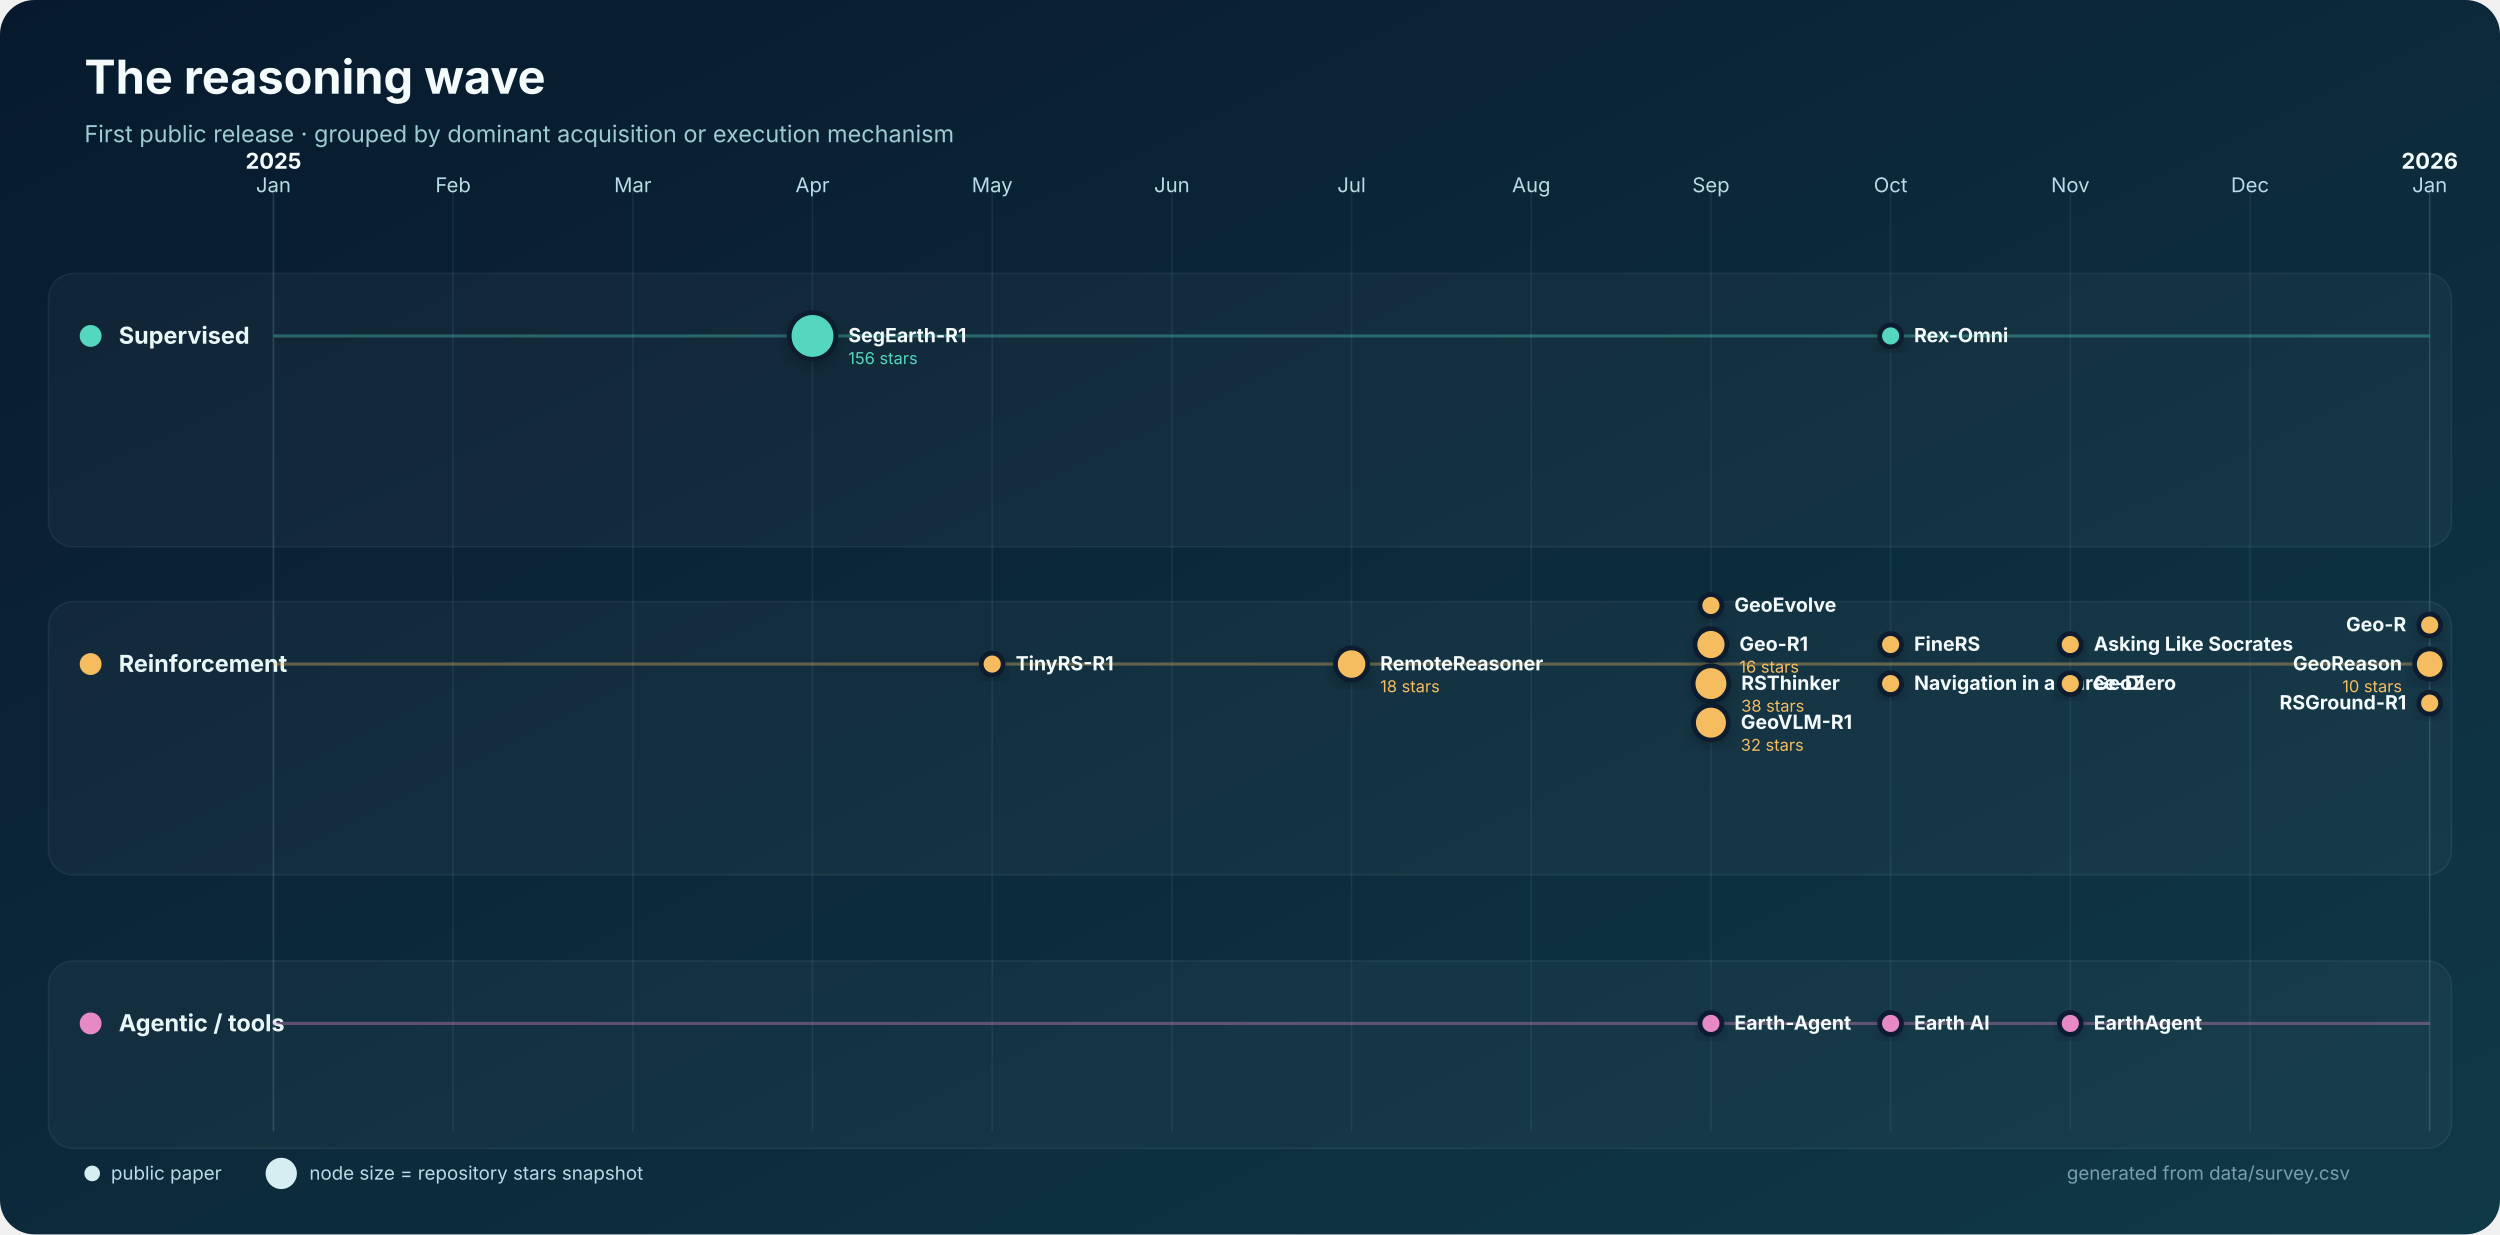
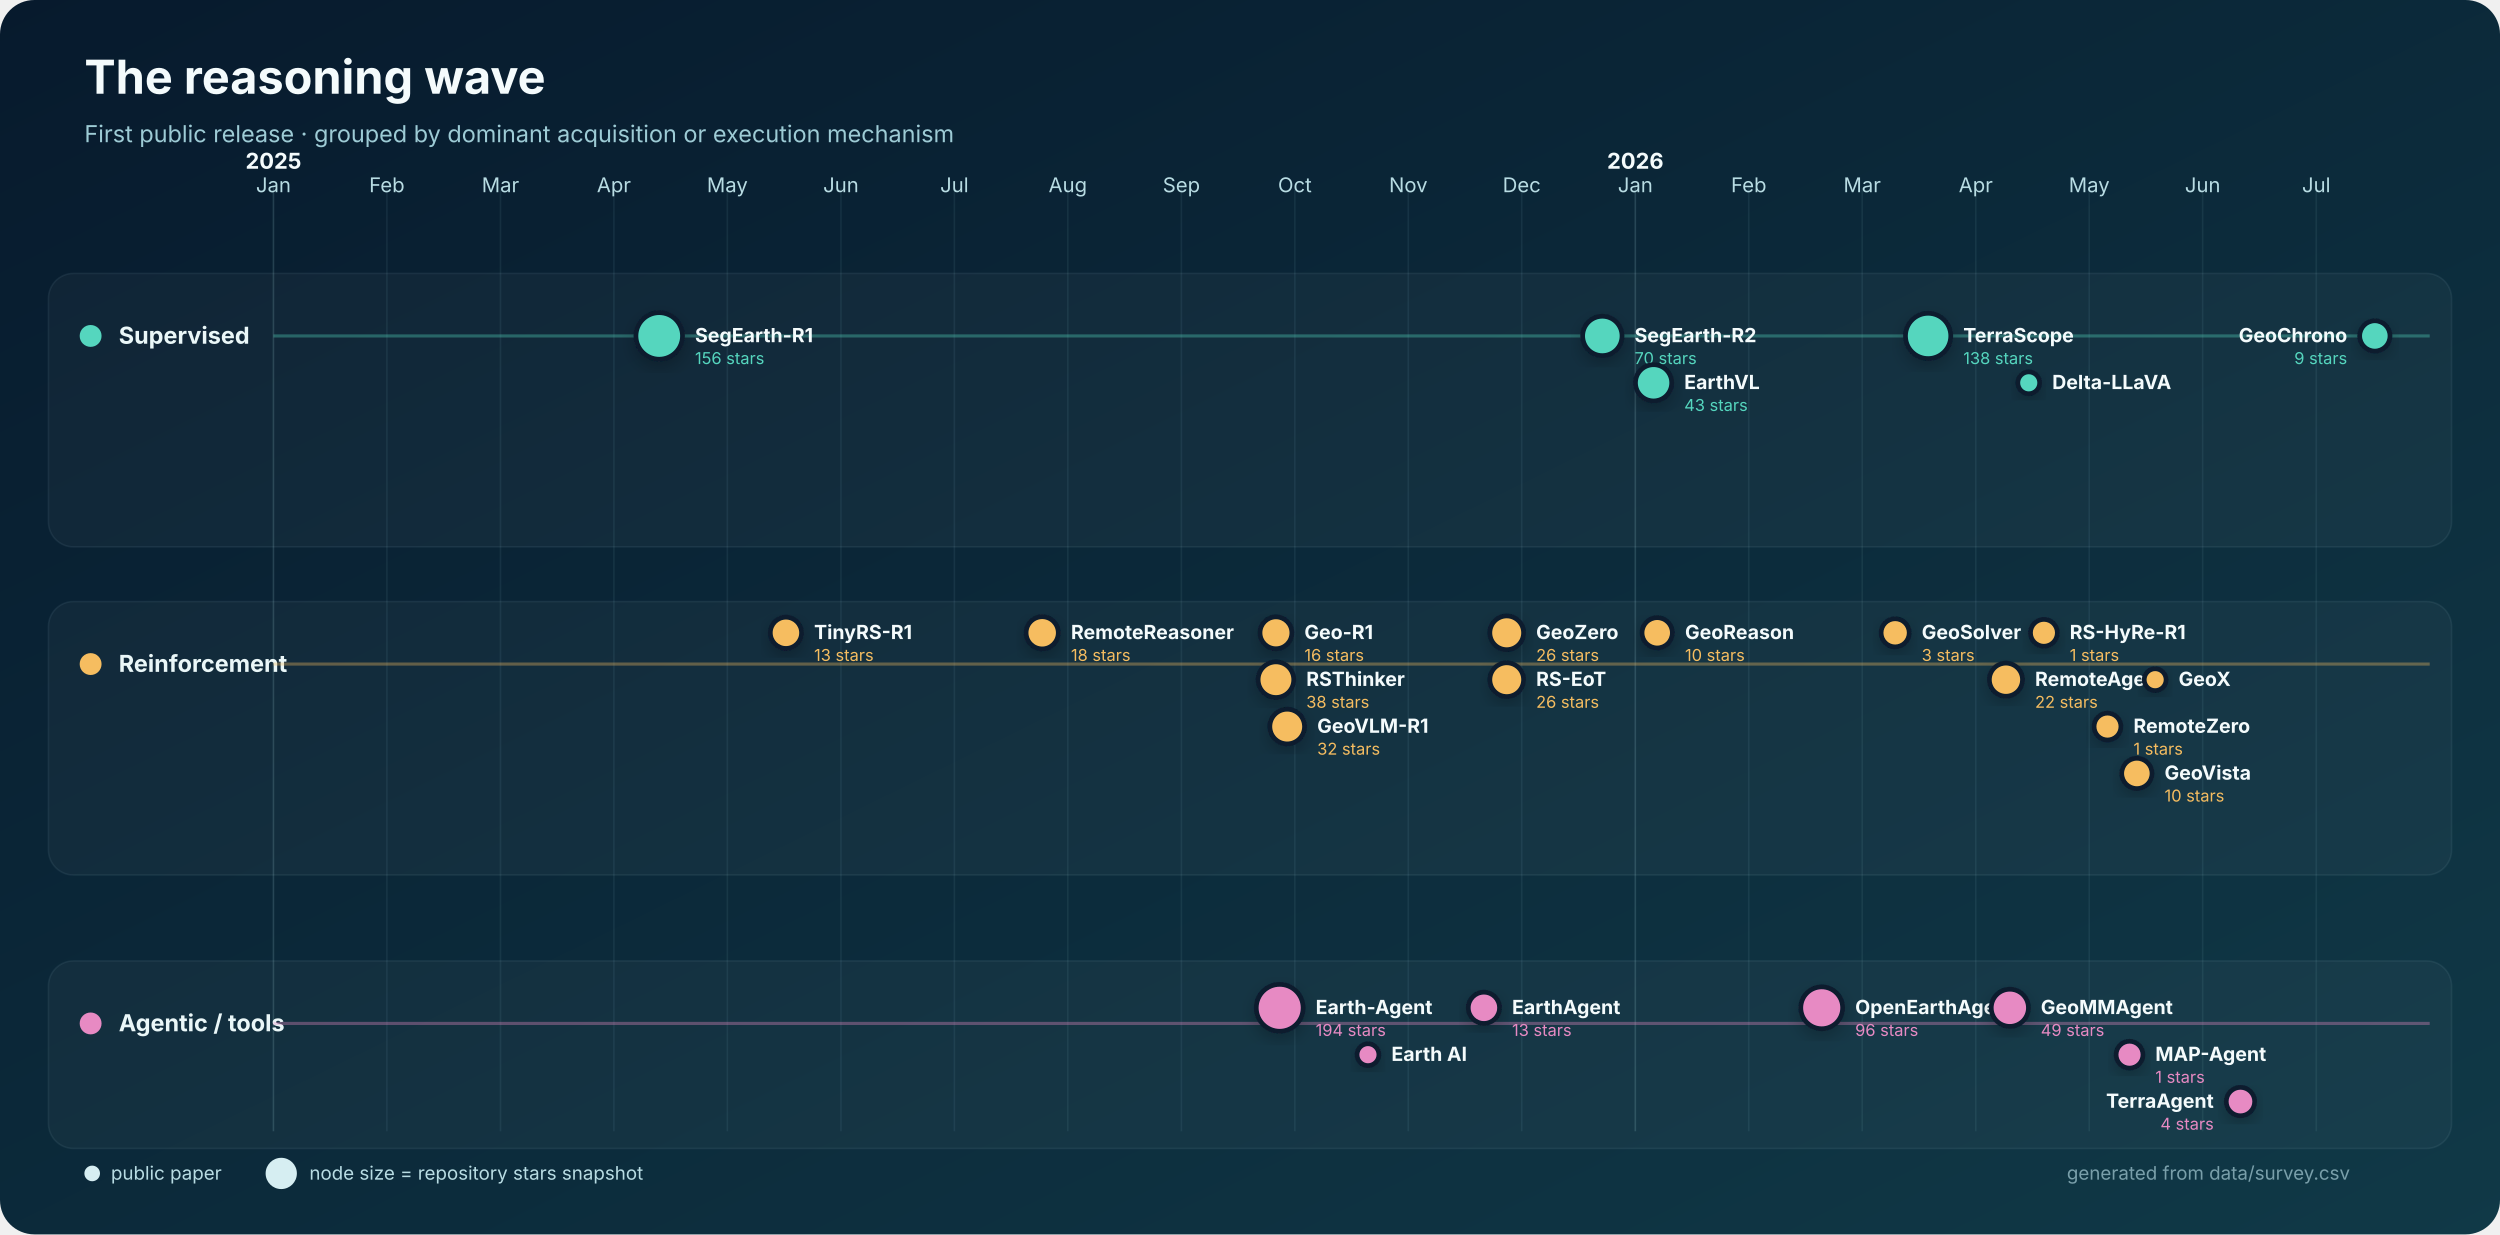
<svg xmlns="http://www.w3.org/2000/svg" width="1600" height="790" viewBox="0 0 1600 790" role="img" aria-labelledby="title desc">
  <defs>
    <linearGradient id="bg" x1="0" y1="0" x2="1" y2="1">
      <stop stop-color="#071a2d" />
      <stop offset="1" stop-color="#103947" />
    </linearGradient>
    <filter id="shadow" x="-30%" y="-30%" width="160%" height="160%">
      <feDropShadow dx="0" dy="4" stdDeviation="5" flood-color="#000" flood-opacity=".22" />
    </filter>
  </defs>
  <rect width="1600" height="790" rx="22" fill="url(#bg)" />
  <text x="54" y="60" fill="#f4fbfc" font-family="Inter,Segoe UI,Arial,sans-serif" font-size="30" font-weight="750">The reasoning wave</text>
  <text x="54" y="91" fill="#9dcbd5" font-family="Inter,Segoe UI,Arial,sans-serif" font-size="15">First public release · grouped by dominant acquisition or execution mechanism</text>
  <g font-family="Inter,Segoe UI,Arial,sans-serif">
    <line x1="175.0" y1="120" x2="175.0" y2="724" stroke="#8bb9c2" stroke-opacity=".22" />
    <text x="175.0" y="123" text-anchor="middle" fill="#b8dce3" font-size="13">Jan</text>
    <text x="175.0" y="108" text-anchor="middle" fill="#f4fbfc" font-size="14" font-weight="700">2025</text>
-     <line x1="290.0" y1="120" x2="290.0" y2="724" stroke="#8bb9c2" stroke-opacity=".10" />
-     <text x="290.0" y="123" text-anchor="middle" fill="#b8dce3" font-size="13">Feb</text>
-     <line x1="405.0" y1="120" x2="405.0" y2="724" stroke="#8bb9c2" stroke-opacity=".10" />
-     <text x="405.0" y="123" text-anchor="middle" fill="#b8dce3" font-size="13">Mar</text>
-     <line x1="520.0" y1="120" x2="520.0" y2="724" stroke="#8bb9c2" stroke-opacity=".10" />
-     <text x="520.0" y="123" text-anchor="middle" fill="#b8dce3" font-size="13">Apr</text>
-     <line x1="635.0" y1="120" x2="635.0" y2="724" stroke="#8bb9c2" stroke-opacity=".10" />
-     <text x="635.0" y="123" text-anchor="middle" fill="#b8dce3" font-size="13">May</text>
-     <line x1="750.0" y1="120" x2="750.0" y2="724" stroke="#8bb9c2" stroke-opacity=".10" />
-     <text x="750.0" y="123" text-anchor="middle" fill="#b8dce3" font-size="13">Jun</text>
-     <line x1="865.0" y1="120" x2="865.0" y2="724" stroke="#8bb9c2" stroke-opacity=".10" />
-     <text x="865.0" y="123" text-anchor="middle" fill="#b8dce3" font-size="13">Jul</text>
-     <line x1="980.0" y1="120" x2="980.0" y2="724" stroke="#8bb9c2" stroke-opacity=".10" />
-     <text x="980.0" y="123" text-anchor="middle" fill="#b8dce3" font-size="13">Aug</text>
-     <line x1="1095.0" y1="120" x2="1095.0" y2="724" stroke="#8bb9c2" stroke-opacity=".10" />
-     <text x="1095.0" y="123" text-anchor="middle" fill="#b8dce3" font-size="13">Sep</text>
-     <line x1="1210.0" y1="120" x2="1210.0" y2="724" stroke="#8bb9c2" stroke-opacity=".10" />
-     <text x="1210.0" y="123" text-anchor="middle" fill="#b8dce3" font-size="13">Oct</text>
-     <line x1="1325.0" y1="120" x2="1325.0" y2="724" stroke="#8bb9c2" stroke-opacity=".10" />
-     <text x="1325.0" y="123" text-anchor="middle" fill="#b8dce3" font-size="13">Nov</text>
-     <line x1="1440.0" y1="120" x2="1440.0" y2="724" stroke="#8bb9c2" stroke-opacity=".10" />
-     <text x="1440.0" y="123" text-anchor="middle" fill="#b8dce3" font-size="13">Dec</text>
-     <line x1="1555.0" y1="120" x2="1555.0" y2="724" stroke="#8bb9c2" stroke-opacity=".22" />
-     <text x="1555.0" y="123" text-anchor="middle" fill="#b8dce3" font-size="13">Jan</text>
-     <text x="1555.0" y="108" text-anchor="middle" fill="#f4fbfc" font-size="14" font-weight="700">2026</text>
+     <line x1="247.6" y1="120" x2="247.6" y2="724" stroke="#8bb9c2" stroke-opacity=".10" />
+     <text x="247.6" y="123" text-anchor="middle" fill="#b8dce3" font-size="13">Feb</text>
+     <line x1="320.3" y1="120" x2="320.3" y2="724" stroke="#8bb9c2" stroke-opacity=".10" />
+     <text x="320.3" y="123" text-anchor="middle" fill="#b8dce3" font-size="13">Mar</text>
+     <line x1="392.9" y1="120" x2="392.9" y2="724" stroke="#8bb9c2" stroke-opacity=".10" />
+     <text x="392.9" y="123" text-anchor="middle" fill="#b8dce3" font-size="13">Apr</text>
+     <line x1="465.5" y1="120" x2="465.5" y2="724" stroke="#8bb9c2" stroke-opacity=".10" />
+     <text x="465.5" y="123" text-anchor="middle" fill="#b8dce3" font-size="13">May</text>
+     <line x1="538.2" y1="120" x2="538.2" y2="724" stroke="#8bb9c2" stroke-opacity=".10" />
+     <text x="538.2" y="123" text-anchor="middle" fill="#b8dce3" font-size="13">Jun</text>
+     <line x1="610.8" y1="120" x2="610.8" y2="724" stroke="#8bb9c2" stroke-opacity=".10" />
+     <text x="610.8" y="123" text-anchor="middle" fill="#b8dce3" font-size="13">Jul</text>
+     <line x1="683.4" y1="120" x2="683.4" y2="724" stroke="#8bb9c2" stroke-opacity=".10" />
+     <text x="683.4" y="123" text-anchor="middle" fill="#b8dce3" font-size="13">Aug</text>
+     <line x1="756.1" y1="120" x2="756.1" y2="724" stroke="#8bb9c2" stroke-opacity=".10" />
+     <text x="756.1" y="123" text-anchor="middle" fill="#b8dce3" font-size="13">Sep</text>
+     <line x1="828.7" y1="120" x2="828.7" y2="724" stroke="#8bb9c2" stroke-opacity=".10" />
+     <text x="828.7" y="123" text-anchor="middle" fill="#b8dce3" font-size="13">Oct</text>
+     <line x1="901.3" y1="120" x2="901.3" y2="724" stroke="#8bb9c2" stroke-opacity=".10" />
+     <text x="901.3" y="123" text-anchor="middle" fill="#b8dce3" font-size="13">Nov</text>
+     <line x1="973.9" y1="120" x2="973.9" y2="724" stroke="#8bb9c2" stroke-opacity=".10" />
+     <text x="973.9" y="123" text-anchor="middle" fill="#b8dce3" font-size="13">Dec</text>
+     <line x1="1046.6" y1="120" x2="1046.6" y2="724" stroke="#8bb9c2" stroke-opacity=".22" />
+     <text x="1046.6" y="123" text-anchor="middle" fill="#b8dce3" font-size="13">Jan</text>
+     <text x="1046.6" y="108" text-anchor="middle" fill="#f4fbfc" font-size="14" font-weight="700">2026</text>
+     <line x1="1119.2" y1="120" x2="1119.2" y2="724" stroke="#8bb9c2" stroke-opacity=".10" />
+     <text x="1119.2" y="123" text-anchor="middle" fill="#b8dce3" font-size="13">Feb</text>
+     <line x1="1191.8" y1="120" x2="1191.8" y2="724" stroke="#8bb9c2" stroke-opacity=".10" />
+     <text x="1191.8" y="123" text-anchor="middle" fill="#b8dce3" font-size="13">Mar</text>
+     <line x1="1264.5" y1="120" x2="1264.5" y2="724" stroke="#8bb9c2" stroke-opacity=".10" />
+     <text x="1264.5" y="123" text-anchor="middle" fill="#b8dce3" font-size="13">Apr</text>
+     <line x1="1337.1" y1="120" x2="1337.1" y2="724" stroke="#8bb9c2" stroke-opacity=".10" />
+     <text x="1337.1" y="123" text-anchor="middle" fill="#b8dce3" font-size="13">May</text>
+     <line x1="1409.7" y1="120" x2="1409.7" y2="724" stroke="#8bb9c2" stroke-opacity=".10" />
+     <text x="1409.7" y="123" text-anchor="middle" fill="#b8dce3" font-size="13">Jun</text>
+     <line x1="1482.4" y1="120" x2="1482.4" y2="724" stroke="#8bb9c2" stroke-opacity=".10" />
+     <text x="1482.4" y="123" text-anchor="middle" fill="#b8dce3" font-size="13">Jul</text>
    <rect x="31" y="175" width="1538" height="175" rx="16" fill="#ffffff" fill-opacity=".035" stroke="#b9dfe5" stroke-opacity=".08" />
    <circle cx="58" cy="215" r="7" fill="#55d6be" />
    <text x="76" y="220" fill="#eaf7f8" font-size="15" font-weight="700">Supervised</text>
    <line x1="175" y1="215" x2="1555" y2="215" stroke="#55d6be" stroke-opacity=".35" stroke-width="2" />
    <rect x="31" y="385" width="1538" height="175" rx="16" fill="#ffffff" fill-opacity=".035" stroke="#b9dfe5" stroke-opacity=".08" />
    <circle cx="58" cy="425" r="7" fill="#f6bd60" />
    <text x="76" y="430" fill="#eaf7f8" font-size="15" font-weight="700">Reinforcement</text>
    <line x1="175" y1="425" x2="1555" y2="425" stroke="#f6bd60" stroke-opacity=".35" stroke-width="2" />
    <rect x="31" y="615" width="1538" height="120" rx="16" fill="#ffffff" fill-opacity=".035" stroke="#b9dfe5" stroke-opacity=".08" />
    <circle cx="58" cy="655" r="7" fill="#e78ac3" />
    <text x="76" y="660" fill="#eaf7f8" font-size="15" font-weight="700">Agentic / tools</text>
    <line x1="175" y1="655" x2="1555" y2="655" stroke="#e78ac3" stroke-opacity=".35" stroke-width="2" />
-     <circle cx="520.0" cy="215.0" r="14.9" fill="#55d6be" stroke="#071a2d" stroke-width="3" filter="url(#shadow)" />
-     <text x="542.9" y="219.0" text-anchor="start" fill="#f4fbfc" font-size="12.5" font-weight="650">SegEarth-R1</text>
-     <text x="542.9" y="233.0" text-anchor="start" fill="#55d6be" font-size="10.5">156 stars</text>
-     <circle cx="635.0" cy="425.0" r="7.0" fill="#f6bd60" stroke="#071a2d" stroke-width="3" filter="url(#shadow)" />
-     <text x="650.0" y="429.0" text-anchor="start" fill="#f4fbfc" font-size="12.5" font-weight="650">TinyRS-R1</text>
-     <circle cx="865.0" cy="425.0" r="10.3" fill="#f6bd60" stroke="#071a2d" stroke-width="3" filter="url(#shadow)" />
-     <text x="883.3" y="429.0" text-anchor="start" fill="#f4fbfc" font-size="12.5" font-weight="650">RemoteReasoner</text>
-     <text x="883.3" y="443.0" text-anchor="start" fill="#f6bd60" font-size="10.5">18 stars</text>
-     <circle cx="1095.0" cy="387.5" r="7.0" fill="#f6bd60" stroke="#071a2d" stroke-width="3" filter="url(#shadow)" />
-     <text x="1110.0" y="391.5" text-anchor="start" fill="#f4fbfc" font-size="12.5" font-weight="650">GeoEvolve</text>
-     <circle cx="1095.0" cy="412.5" r="10.2" fill="#f6bd60" stroke="#071a2d" stroke-width="3" filter="url(#shadow)" />
-     <text x="1113.2" y="416.5" text-anchor="start" fill="#f4fbfc" font-size="12.5" font-weight="650">Geo-R1</text>
-     <text x="1113.2" y="430.5" text-anchor="start" fill="#f6bd60" font-size="10.5">16 stars</text>
-     <circle cx="1095.0" cy="437.5" r="11.4" fill="#f6bd60" stroke="#071a2d" stroke-width="3" filter="url(#shadow)" />
-     <text x="1114.4" y="441.5" text-anchor="start" fill="#f4fbfc" font-size="12.5" font-weight="650">RSThinker</text>
-     <text x="1114.4" y="455.5" text-anchor="start" fill="#f6bd60" font-size="10.5">38 stars</text>
-     <circle cx="1095.0" cy="462.5" r="11.1" fill="#f6bd60" stroke="#071a2d" stroke-width="3" filter="url(#shadow)" />
-     <text x="1114.1" y="466.5" text-anchor="start" fill="#f4fbfc" font-size="12.5" font-weight="650">GeoVLM-R1</text>
-     <text x="1114.1" y="480.5" text-anchor="start" fill="#f6bd60" font-size="10.5">32 stars</text>
-     <circle cx="1095.0" cy="655.0" r="7.0" fill="#e78ac3" stroke="#071a2d" stroke-width="3" filter="url(#shadow)" />
-     <text x="1110.0" y="659.0" text-anchor="start" fill="#f4fbfc" font-size="12.5" font-weight="650">Earth-Agent</text>
-     <circle cx="1210.0" cy="215.0" r="7.0" fill="#55d6be" stroke="#071a2d" stroke-width="3" filter="url(#shadow)" />
-     <text x="1225.0" y="219.0" text-anchor="start" fill="#f4fbfc" font-size="12.5" font-weight="650">Rex-Omni</text>
-     <circle cx="1210.0" cy="655.0" r="7.0" fill="#e78ac3" stroke="#071a2d" stroke-width="3" filter="url(#shadow)" />
-     <text x="1225.0" y="659.0" text-anchor="start" fill="#f4fbfc" font-size="12.5" font-weight="650">Earth AI</text>
-     <circle cx="1210.0" cy="412.5" r="7.0" fill="#f6bd60" stroke="#071a2d" stroke-width="3" filter="url(#shadow)" />
-     <text x="1225.0" y="416.5" text-anchor="start" fill="#f4fbfc" font-size="12.5" font-weight="650">FineRS</text>
-     <circle cx="1210.0" cy="437.5" r="7.0" fill="#f6bd60" stroke="#071a2d" stroke-width="3" filter="url(#shadow)" />
-     <text x="1225.0" y="441.5" text-anchor="start" fill="#f4fbfc" font-size="12.5" font-weight="650">Navigation in a Three-Di</text>
-     <circle cx="1325.0" cy="655.0" r="7.0" fill="#e78ac3" stroke="#071a2d" stroke-width="3" filter="url(#shadow)" />
-     <text x="1340.0" y="659.0" text-anchor="start" fill="#f4fbfc" font-size="12.5" font-weight="650">EarthAgent</text>
-     <circle cx="1325.0" cy="412.5" r="7.0" fill="#f6bd60" stroke="#071a2d" stroke-width="3" filter="url(#shadow)" />
-     <text x="1340.0" y="416.5" text-anchor="start" fill="#f4fbfc" font-size="12.5" font-weight="650">Asking Like Socrates</text>
-     <circle cx="1325.0" cy="437.5" r="7.0" fill="#f6bd60" stroke="#071a2d" stroke-width="3" filter="url(#shadow)" />
-     <text x="1340.0" y="441.5" text-anchor="start" fill="#f4fbfc" font-size="12.5" font-weight="650">GeoZero</text>
-     <circle cx="1555.0" cy="400.0" r="7.0" fill="#f6bd60" stroke="#071a2d" stroke-width="3" filter="url(#shadow)" />
-     <text x="1540.0" y="404.0" text-anchor="end" fill="#f4fbfc" font-size="12.5" font-weight="650">Geo-R</text>
-     <circle cx="1555.0" cy="425.0" r="9.7" fill="#f6bd60" stroke="#071a2d" stroke-width="3" filter="url(#shadow)" />
-     <text x="1537.3" y="429.0" text-anchor="end" fill="#f4fbfc" font-size="12.5" font-weight="650">GeoReason</text>
-     <text x="1537.3" y="443.0" text-anchor="end" fill="#f6bd60" font-size="10.5">10 stars</text>
-     <circle cx="1555.0" cy="450.0" r="7.0" fill="#f6bd60" stroke="#071a2d" stroke-width="3" filter="url(#shadow)" />
-     <text x="1540.0" y="454.0" text-anchor="end" fill="#f4fbfc" font-size="12.5" font-weight="650">RSGround-R1</text>
+     <circle cx="421.9" cy="215.0" r="14.9" fill="#55d6be" stroke="#071a2d" stroke-width="3" filter="url(#shadow)" />
+     <text x="444.8" y="219.0" text-anchor="start" fill="#f4fbfc" font-size="12.5" font-weight="650">SegEarth-R1</text>
+     <text x="444.8" y="233.0" text-anchor="start" fill="#55d6be" font-size="10.5">156 stars</text>
+     <circle cx="1025.5" cy="215.0" r="12.6" fill="#55d6be" stroke="#071a2d" stroke-width="3" filter="url(#shadow)" />
+     <text x="1046.1" y="219.0" text-anchor="start" fill="#f4fbfc" font-size="12.5" font-weight="650">SegEarth-R2</text>
+     <text x="1046.1" y="233.0" text-anchor="start" fill="#55d6be" font-size="10.5">70 stars</text>
+     <circle cx="1058.3" cy="245.0" r="11.6" fill="#55d6be" stroke="#071a2d" stroke-width="3" filter="url(#shadow)" />
+     <text x="1077.9" y="249.0" text-anchor="start" fill="#f4fbfc" font-size="12.5" font-weight="650">EarthVL</text>
+     <text x="1077.9" y="263.0" text-anchor="start" fill="#55d6be" font-size="10.5">43 stars</text>
+     <circle cx="1234.0" cy="215.0" r="14.5" fill="#55d6be" stroke="#071a2d" stroke-width="3" filter="url(#shadow)" />
+     <text x="1256.5" y="219.0" text-anchor="start" fill="#f4fbfc" font-size="12.5" font-weight="650">TerraScope</text>
+     <text x="1256.5" y="233.0" text-anchor="start" fill="#55d6be" font-size="10.5">138 stars</text>
+     <circle cx="1298.4" cy="245.0" r="7.0" fill="#55d6be" stroke="#071a2d" stroke-width="3" filter="url(#shadow)" />
+     <text x="1313.4" y="249.0" text-anchor="start" fill="#f4fbfc" font-size="12.5" font-weight="650">Delta-LLaVA</text>
+     <circle cx="1519.9" cy="215.0" r="9.7" fill="#55d6be" stroke="#071a2d" stroke-width="3" filter="url(#shadow)" />
+     <text x="1502.2" y="219.0" text-anchor="end" fill="#f4fbfc" font-size="12.5" font-weight="650">GeoChrono</text>
+     <text x="1502.2" y="233.0" text-anchor="end" fill="#55d6be" font-size="10.5">9 stars</text>
+     <circle cx="503.0" cy="405.0" r="10.0" fill="#f6bd60" stroke="#071a2d" stroke-width="3" filter="url(#shadow)" />
+     <text x="521.0" y="409.0" text-anchor="start" fill="#f4fbfc" font-size="12.5" font-weight="650">TinyRS-R1</text>
+     <text x="521.0" y="423.0" text-anchor="start" fill="#f6bd60" font-size="10.5">13 stars</text>
+     <circle cx="667.0" cy="405.0" r="10.3" fill="#f6bd60" stroke="#071a2d" stroke-width="3" filter="url(#shadow)" />
+     <text x="685.4" y="409.0" text-anchor="start" fill="#f4fbfc" font-size="12.5" font-weight="650">RemoteReasoner</text>
+     <text x="685.4" y="423.0" text-anchor="start" fill="#f6bd60" font-size="10.5">18 stars</text>
+     <circle cx="816.6" cy="405.0" r="10.2" fill="#f6bd60" stroke="#071a2d" stroke-width="3" filter="url(#shadow)" />
+     <text x="834.8" y="409.0" text-anchor="start" fill="#f4fbfc" font-size="12.5" font-weight="650">Geo-R1</text>
+     <text x="834.8" y="423.0" text-anchor="start" fill="#f6bd60" font-size="10.5">16 stars</text>
+     <circle cx="816.6" cy="435.0" r="11.4" fill="#f6bd60" stroke="#071a2d" stroke-width="3" filter="url(#shadow)" />
+     <text x="836.0" y="439.0" text-anchor="start" fill="#f4fbfc" font-size="12.5" font-weight="650">RSThinker</text>
+     <text x="836.0" y="453.0" text-anchor="start" fill="#f6bd60" font-size="10.5">38 stars</text>
+     <circle cx="823.8" cy="465.0" r="11.1" fill="#f6bd60" stroke="#071a2d" stroke-width="3" filter="url(#shadow)" />
+     <text x="843.0" y="469.0" text-anchor="start" fill="#f4fbfc" font-size="12.5" font-weight="650">GeoVLM-R1</text>
+     <text x="843.0" y="483.0" text-anchor="start" fill="#f6bd60" font-size="10.5">32 stars</text>
+     <circle cx="964.3" cy="405.0" r="10.8" fill="#f6bd60" stroke="#071a2d" stroke-width="3" filter="url(#shadow)" />
+     <text x="983.1" y="409.0" text-anchor="start" fill="#f4fbfc" font-size="12.5" font-weight="650">GeoZero</text>
+     <text x="983.1" y="423.0" text-anchor="start" fill="#f6bd60" font-size="10.5">26 stars</text>
+     <circle cx="964.3" cy="435.0" r="10.8" fill="#f6bd60" stroke="#071a2d" stroke-width="3" filter="url(#shadow)" />
+     <text x="983.1" y="439.0" text-anchor="start" fill="#f4fbfc" font-size="12.5" font-weight="650">RS-EoT</text>
+     <text x="983.1" y="453.0" text-anchor="start" fill="#f6bd60" font-size="10.5">26 stars</text>
+     <circle cx="1060.6" cy="405.0" r="9.7" fill="#f6bd60" stroke="#071a2d" stroke-width="3" filter="url(#shadow)" />
+     <text x="1078.4" y="409.0" text-anchor="start" fill="#f4fbfc" font-size="12.5" font-weight="650">GeoReason</text>
+     <text x="1078.4" y="423.0" text-anchor="start" fill="#f6bd60" font-size="10.5">10 stars</text>
+     <circle cx="1212.9" cy="405.0" r="9.0" fill="#f6bd60" stroke="#071a2d" stroke-width="3" filter="url(#shadow)" />
+     <text x="1229.9" y="409.0" text-anchor="start" fill="#f4fbfc" font-size="12.5" font-weight="650">GeoSolver</text>
+     <text x="1229.9" y="423.0" text-anchor="start" fill="#f6bd60" font-size="10.5">3 stars</text>
+     <circle cx="1283.8" cy="435.0" r="10.6" fill="#f6bd60" stroke="#071a2d" stroke-width="3" filter="url(#shadow)" />
+     <text x="1302.4" y="439.0" text-anchor="start" fill="#f4fbfc" font-size="12.5" font-weight="650">RemoteAgent</text>
+     <text x="1302.4" y="453.0" text-anchor="start" fill="#f6bd60" font-size="10.5">22 stars</text>
+     <circle cx="1308.1" cy="405.0" r="8.6" fill="#f6bd60" stroke="#071a2d" stroke-width="3" filter="url(#shadow)" />
+     <text x="1324.6" y="409.0" text-anchor="start" fill="#f4fbfc" font-size="12.5" font-weight="650">RS-HyRe-R1</text>
+     <text x="1324.6" y="423.0" text-anchor="start" fill="#f6bd60" font-size="10.5">1 stars</text>
+     <circle cx="1348.8" cy="465.0" r="8.6" fill="#f6bd60" stroke="#071a2d" stroke-width="3" filter="url(#shadow)" />
+     <text x="1365.4" y="469.0" text-anchor="start" fill="#f4fbfc" font-size="12.5" font-weight="650">RemoteZero</text>
+     <text x="1365.4" y="483.0" text-anchor="start" fill="#f6bd60" font-size="10.5">1 stars</text>
+     <circle cx="1367.6" cy="495.0" r="9.7" fill="#f6bd60" stroke="#071a2d" stroke-width="3" filter="url(#shadow)" />
+     <text x="1385.3" y="499.0" text-anchor="start" fill="#f4fbfc" font-size="12.5" font-weight="650">GeoVista</text>
+     <text x="1385.3" y="513.0" text-anchor="start" fill="#f6bd60" font-size="10.5">10 stars</text>
+     <circle cx="1379.3" cy="435.0" r="7.0" fill="#f6bd60" stroke="#071a2d" stroke-width="3" filter="url(#shadow)" />
+     <text x="1394.3" y="439.0" text-anchor="start" fill="#f4fbfc" font-size="12.5" font-weight="650">GeoX</text>
+     <circle cx="819.0" cy="645.0" r="15.0" fill="#e78ac3" stroke="#071a2d" stroke-width="3" filter="url(#shadow)" />
+     <text x="842.0" y="649.0" text-anchor="start" fill="#f4fbfc" font-size="12.5" font-weight="650">Earth-Agent</text>
+     <text x="842.0" y="663.0" text-anchor="start" fill="#e78ac3" font-size="10.5">194 stars</text>
+     <circle cx="875.5" cy="675.0" r="7.0" fill="#e78ac3" stroke="#071a2d" stroke-width="3" filter="url(#shadow)" />
+     <text x="890.5" y="679.0" text-anchor="start" fill="#f4fbfc" font-size="12.5" font-weight="650">Earth AI</text>
+     <circle cx="949.7" cy="645.0" r="10.0" fill="#e78ac3" stroke="#071a2d" stroke-width="3" filter="url(#shadow)" />
+     <text x="967.7" y="649.0" text-anchor="start" fill="#f4fbfc" font-size="12.5" font-weight="650">EarthAgent</text>
+     <text x="967.7" y="663.0" text-anchor="start" fill="#e78ac3" font-size="10.5">13 stars</text>
+     <circle cx="1165.9" cy="645.0" r="13.4" fill="#e78ac3" stroke="#071a2d" stroke-width="3" filter="url(#shadow)" />
+     <text x="1187.3" y="649.0" text-anchor="start" fill="#f4fbfc" font-size="12.5" font-weight="650">OpenEarthAgent</text>
+     <text x="1187.3" y="663.0" text-anchor="start" fill="#e78ac3" font-size="10.5">96 stars</text>
+     <circle cx="1286.3" cy="645.0" r="11.9" fill="#e78ac3" stroke="#071a2d" stroke-width="3" filter="url(#shadow)" />
+     <text x="1306.1" y="649.0" text-anchor="start" fill="#f4fbfc" font-size="12.5" font-weight="650">GeoMMAgent</text>
+     <text x="1306.1" y="663.0" text-anchor="start" fill="#e78ac3" font-size="10.5">49 stars</text>
+     <circle cx="1362.9" cy="675.0" r="8.6" fill="#e78ac3" stroke="#071a2d" stroke-width="3" filter="url(#shadow)" />
+     <text x="1379.4" y="679.0" text-anchor="start" fill="#f4fbfc" font-size="12.5" font-weight="650">MAP-Agent</text>
+     <text x="1379.4" y="693.0" text-anchor="start" fill="#e78ac3" font-size="10.5">1 stars</text>
+     <circle cx="1433.9" cy="705.0" r="9.1" fill="#e78ac3" stroke="#071a2d" stroke-width="3" filter="url(#shadow)" />
+     <text x="1416.8" y="709.0" text-anchor="end" fill="#f4fbfc" font-size="12.5" font-weight="650">TerraAgent</text>
+     <text x="1416.8" y="723.0" text-anchor="end" fill="#e78ac3" font-size="10.5">4 stars</text>
    <g transform="translate(54 751)" font-size="12">
      <circle cx="5" cy="0" r="5" fill="#d6eef2" />
      <text x="17" y="4" fill="#b8dce3">public paper</text>
      <circle cx="126" cy="0" r="10" fill="#d6eef2" />
      <text x="144" y="4" fill="#b8dce3">node size = repository stars snapshot</text>
      <text x="1450" y="4" text-anchor="end" fill="#799faa">generated from data/survey.csv</text>
    </g>
  </g>
</svg>
